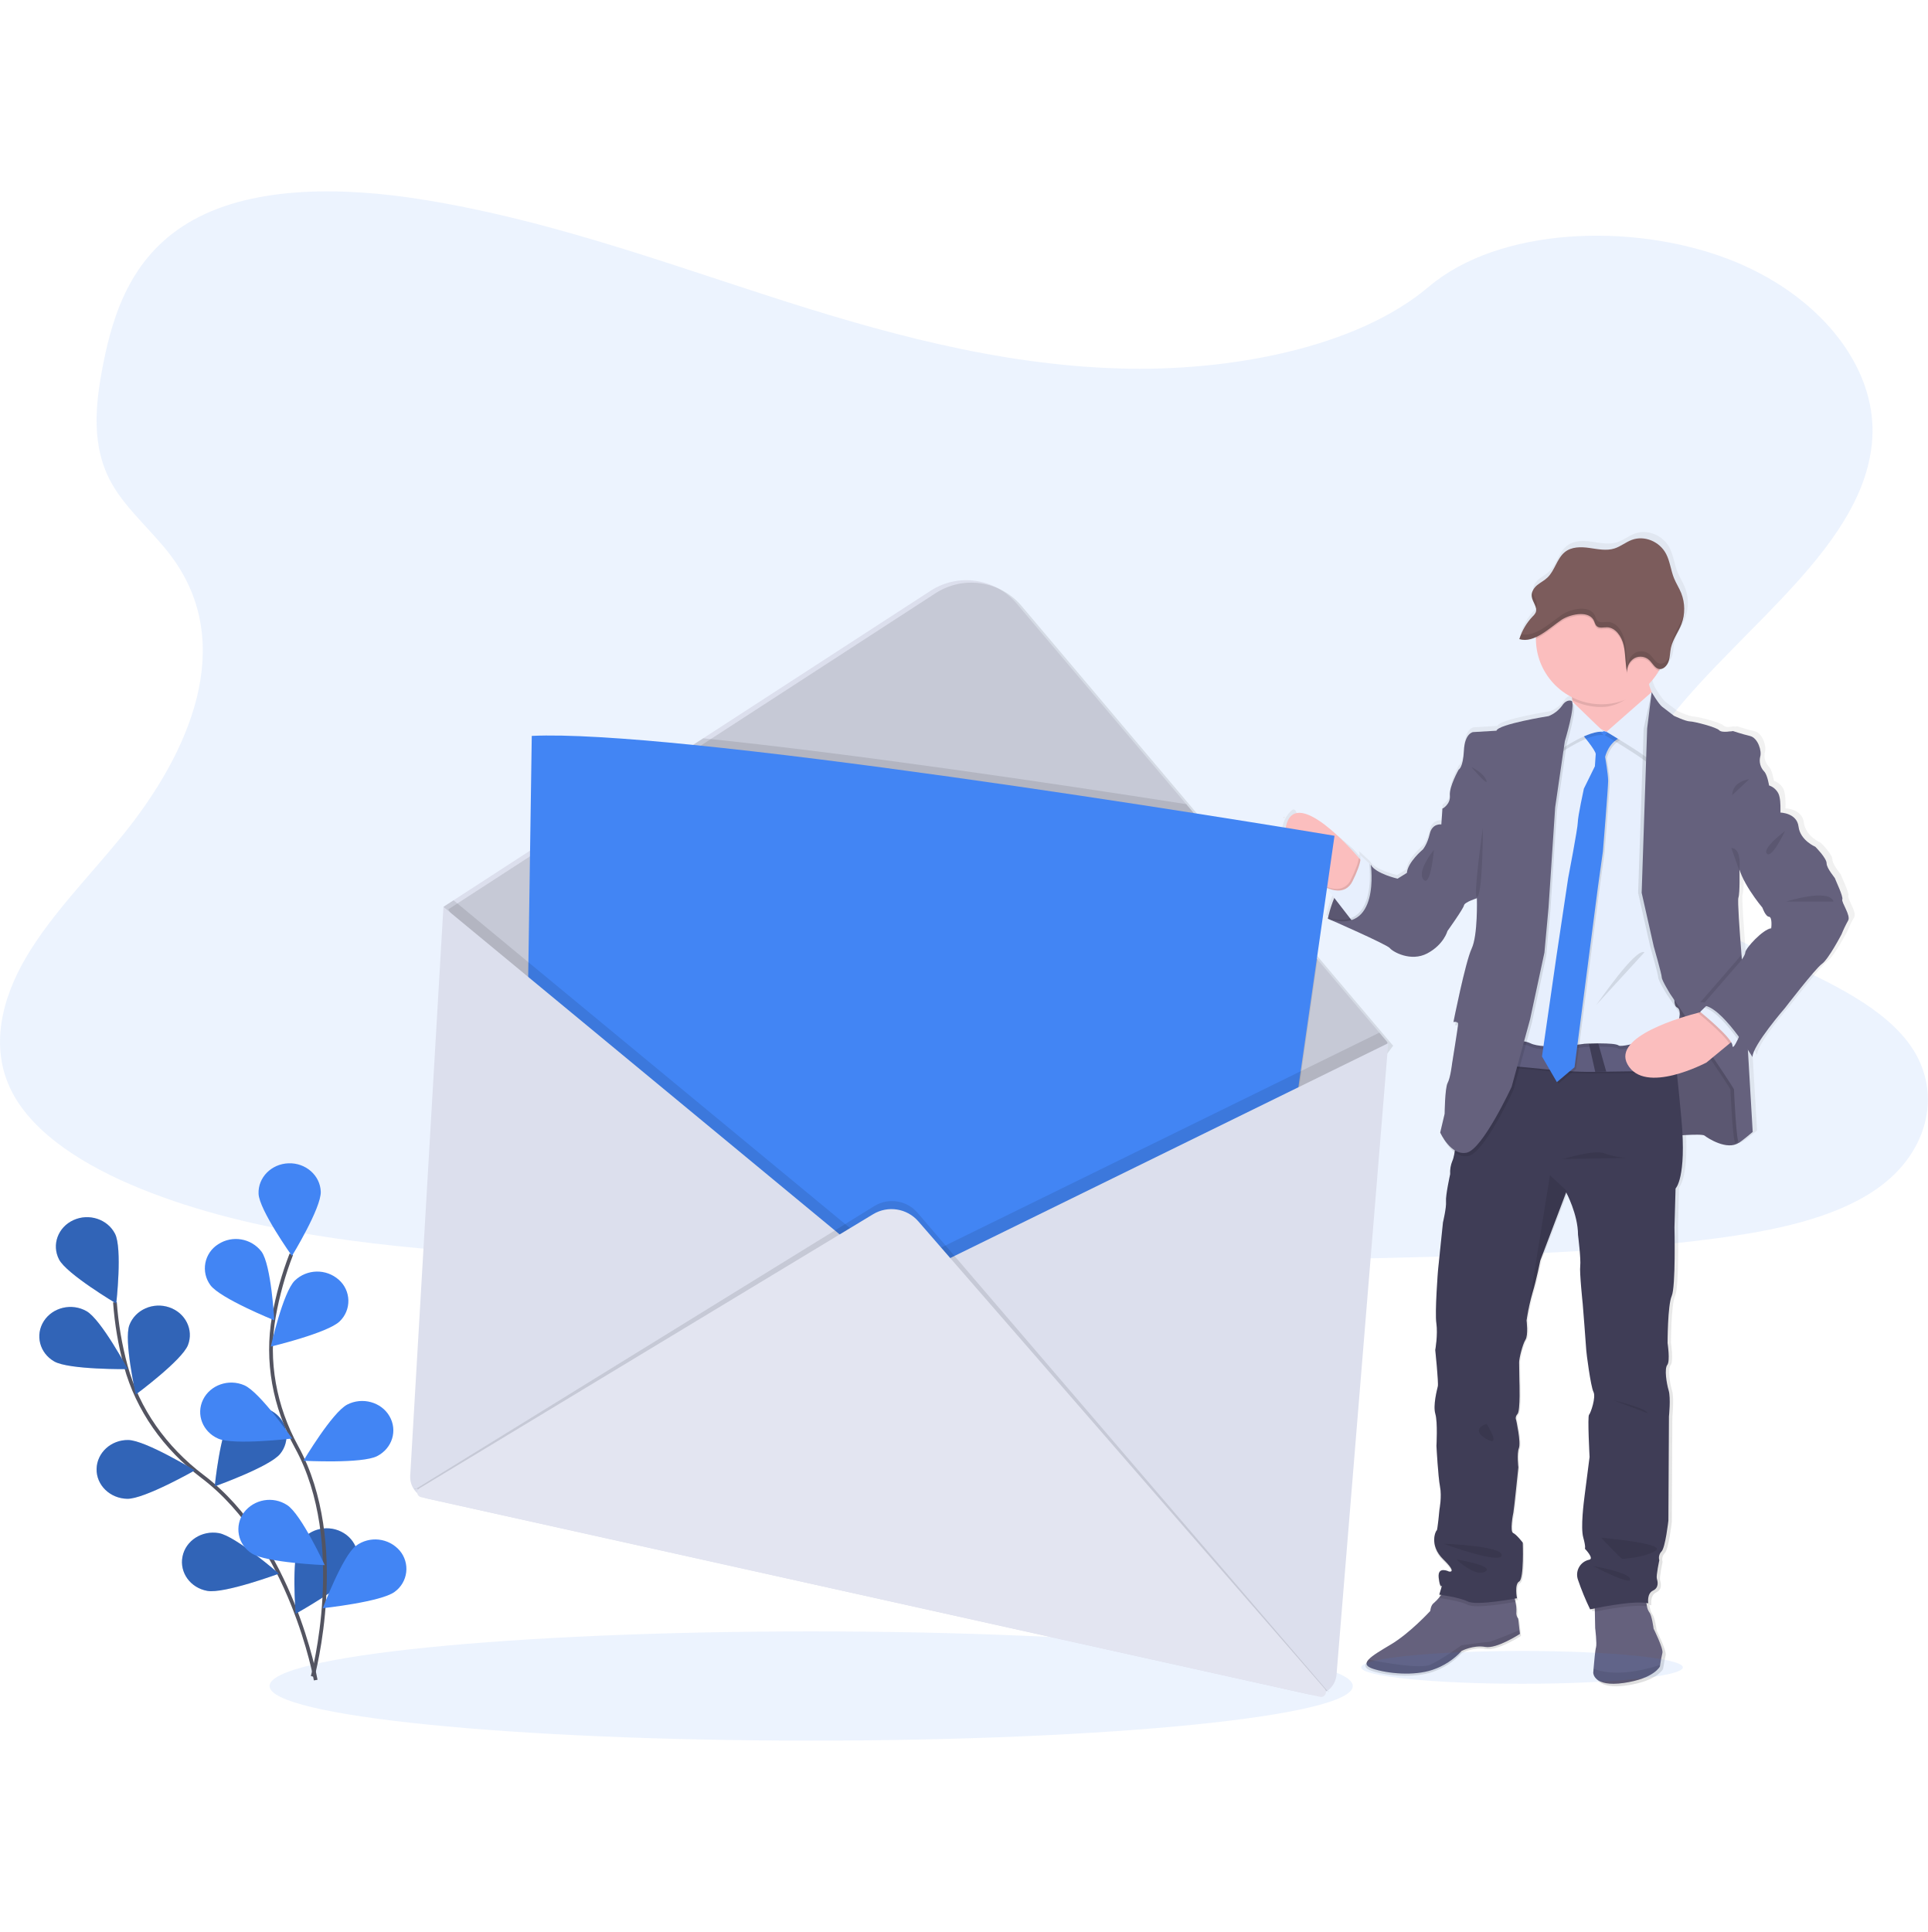
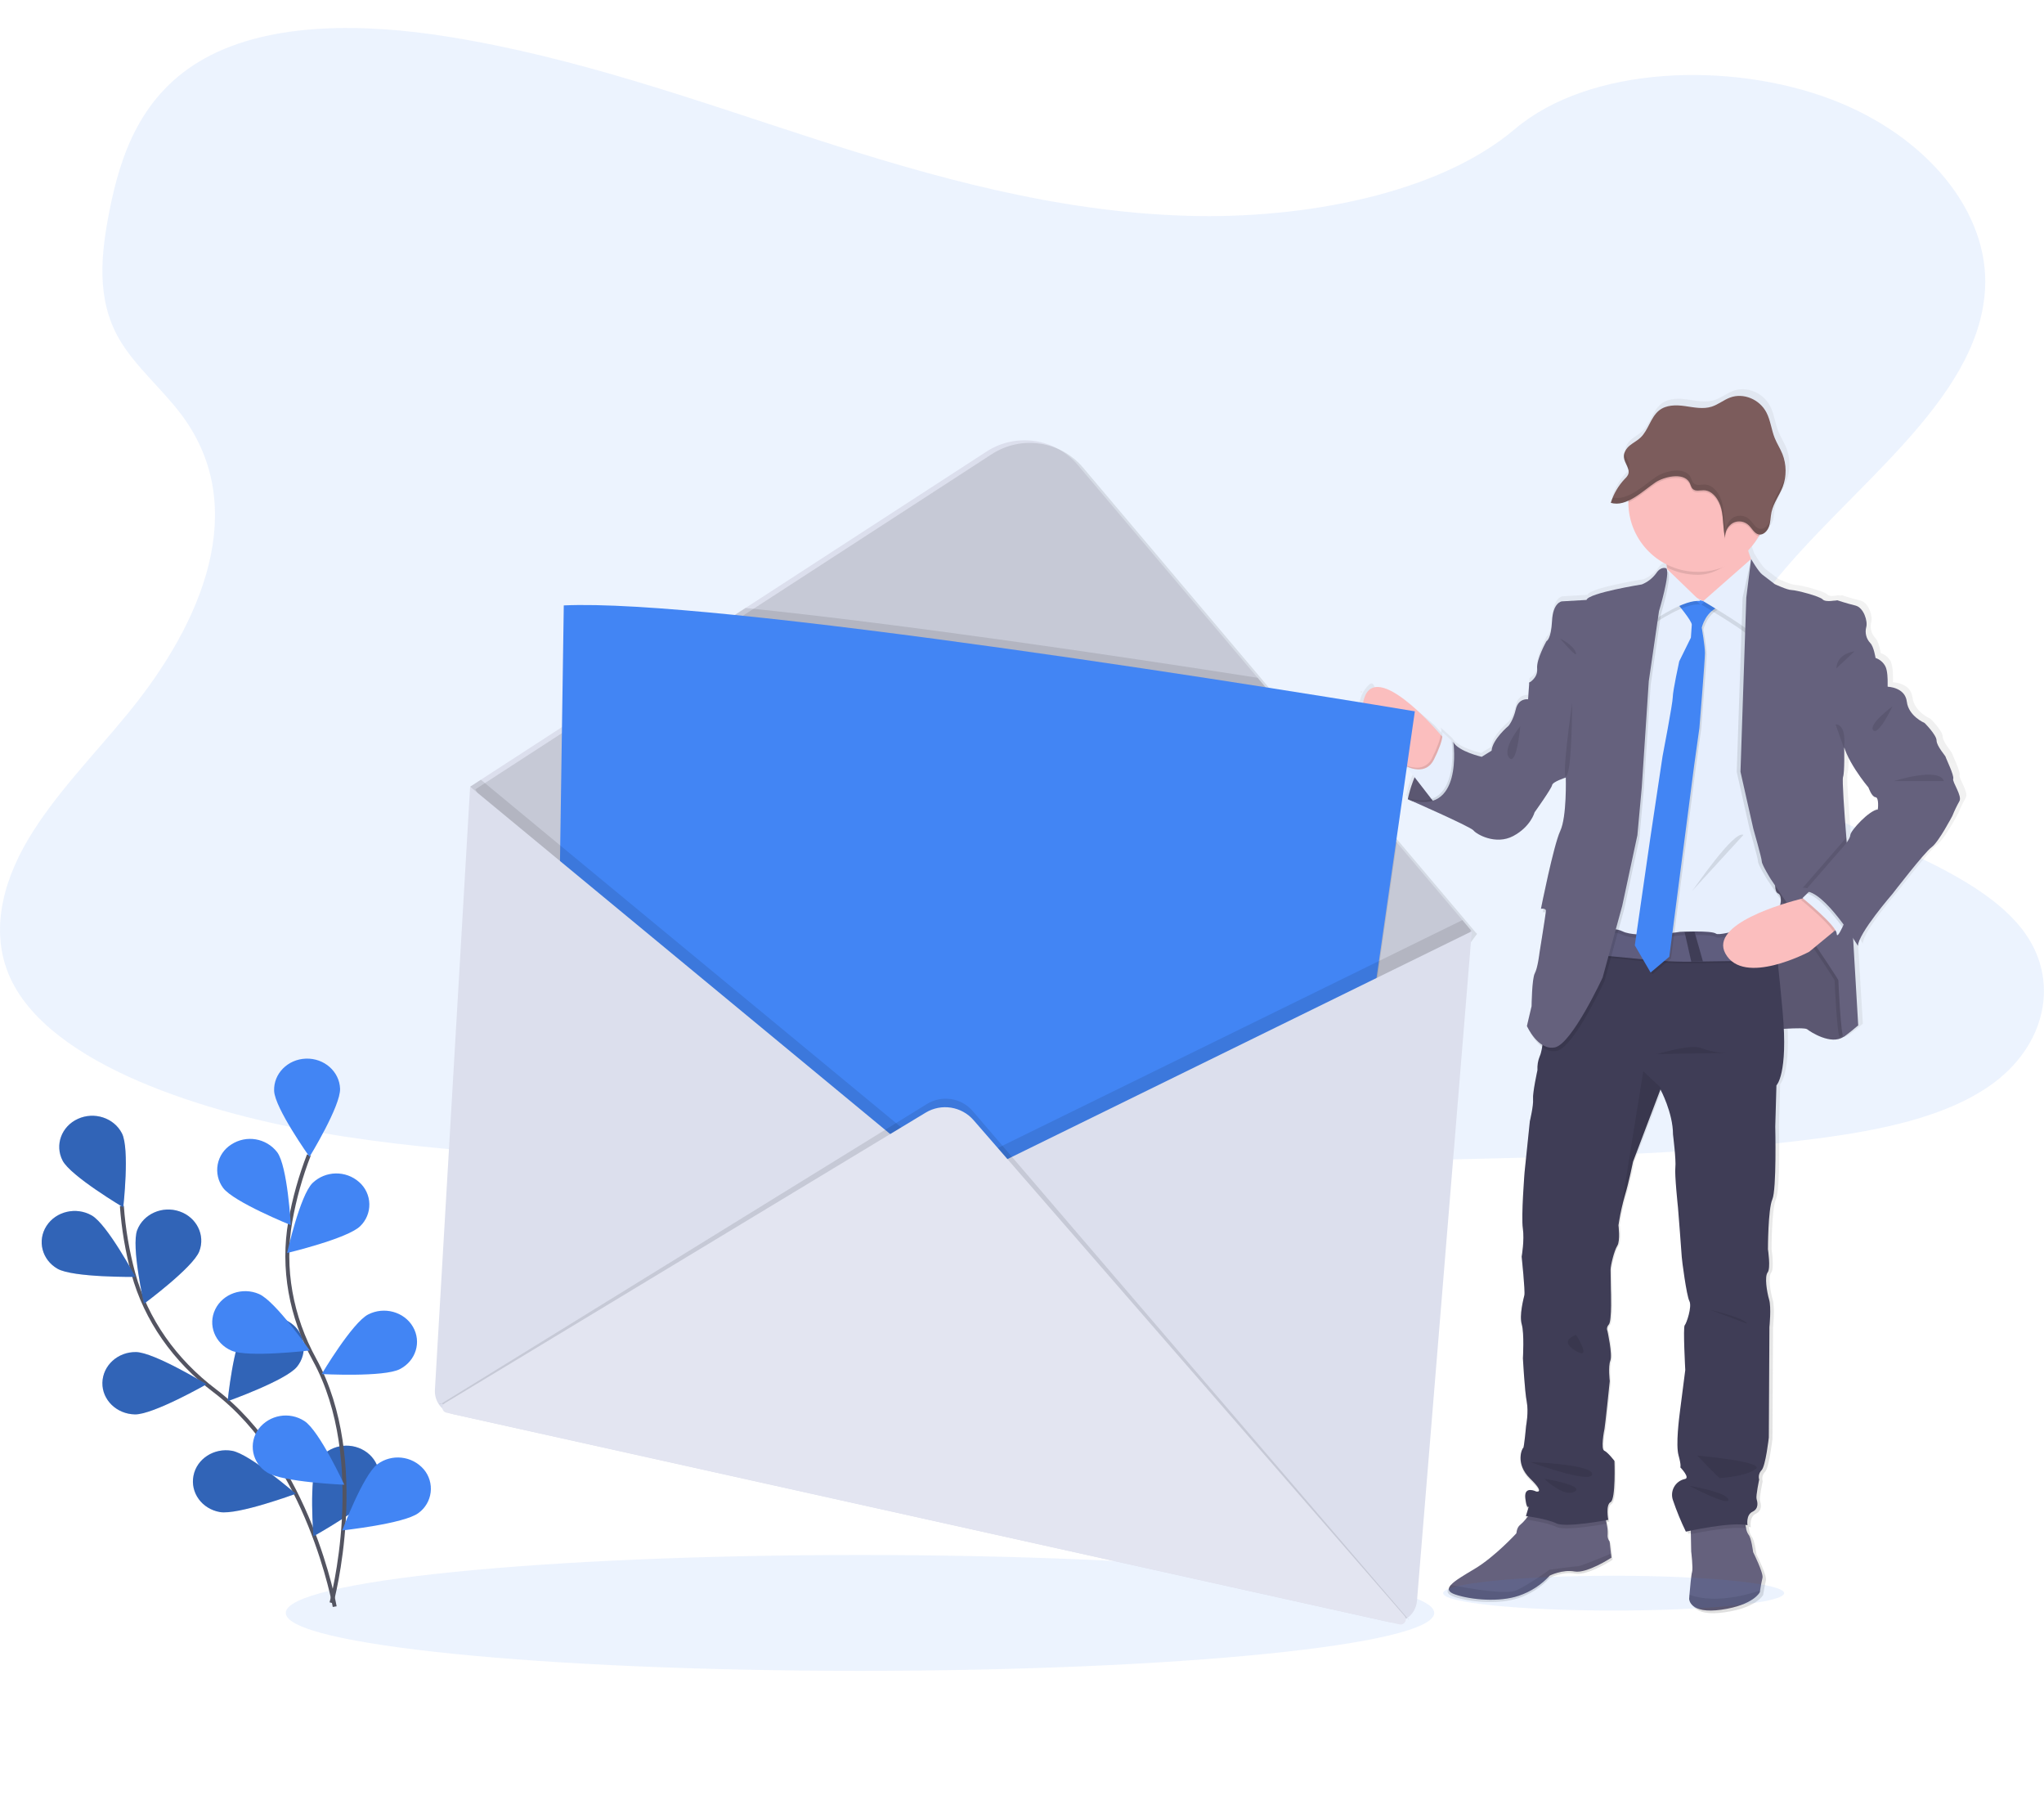
- <svg xmlns="http://www.w3.org/2000/svg" id="94c1f45f-2d92-458e-bbfe-f6c69da92e14" data-name="Layer 1" width="300" height="300.61" viewBox="0 0 1034.95 831.61">
+ <svg xmlns="http://www.w3.org/2000/svg" id="94c1f45f-2d92-458e-bbfe-f6c69da92e14" data-name="Layer 1" width="450" height="400" viewBox="0 30 1034.95 831.61">
  <defs>
    <linearGradient id="eb1b6581-0e6c-46f0-8ed9-49203ffc7122" x1="924.49" y1="836.62" x2="924.49" y2="217.05" gradientUnits="userSpaceOnUse">
      <stop offset="0" stop-color="gray" stop-opacity="0.25" />
      <stop offset="0.54" stop-color="gray" stop-opacity="0.12" />
      <stop offset="1" stop-color="gray" stop-opacity="0.1" />
    </linearGradient>
  </defs>
  <path d="M683.84,129.27C617.49,127.36,554.3,109.52,494,90S373.84,48.89,309.08,38.55c-41.65-6.65-89.28-7.59-122.84,11C153.94,67.44,143.51,98.33,137.9,127c-4.23,21.56-6.71,44.26,4.86,64.44,8,14,22.29,25.79,32.15,39.21,34.3,46.71,10.06,104.3-27.12,149.9-17.44,21.39-37.67,41.8-51.13,64.57S77,494,88.75,517.2c11.67,23,39.48,40.31,69.61,52.48,61.19,24.7,133.3,31.77,203.61,35.78,155.64,8.86,312.12,5,468.18,1.18,57.75-1.42,115.76-2.86,172.58-10.3,31.55-4.13,64.12-10.68,87-26.5,29.08-20.08,36.28-54.09,16.8-79.27-32.68-42.24-123-52.73-145.89-98.06-12.58-24.95.34-52.75,18.61-75.89,39.2-49.64,104.91-93.19,108.37-149.93,2.37-39-29.21-78-78.05-96.44-51.19-19.33-122.18-16.9-160,15.1C810.76,118.29,742.42,131,683.84,129.27Z" transform="translate(-82.53 -34.2)" fill="#4285f4" opacity="0.1" />
  <ellipse cx="435.45" cy="802.29" rx="290.75" ry="29.32" fill="#4285f4" opacity="0.1" />
  <path d="M252,833.31S239.1,760.22,191.22,724c-20.09-15.2-34.79-35.87-41.21-59.41a179.25,179.25,0,0,1-5.78-34.1" transform="translate(-82.53 -34.2)" fill="none" stroke="#535461" stroke-miterlimit="10" stroke-width="2" />
  <path d="M114.21,607.49c4,7.83,30.73,23.68,30.73,23.68s3.36-29.61-.67-37.45-14-11.11-22.32-7.31S110.18,599.65,114.21,607.49Z" transform="translate(-82.53 -34.2)" fill="#4285f4" />
  <path d="M111.66,662.28c7.9,4.51,39.44,4.11,39.44,4.11S136.87,639.81,129,635.3s-18.16-2.13-22.94,5.32S103.77,657.77,111.66,662.28Z" transform="translate(-82.53 -34.2)" fill="#4285f4" />
  <path d="M150.87,736c9.22.13,36.23-15.25,36.23-15.25s-26.49-16.16-35.72-16.3-16.82,6.82-17,15.53S141.64,735.84,150.87,736Z" transform="translate(-82.53 -34.2)" fill="#4285f4" />
  <path d="M193.83,785.43c9.06,1.61,38.44-9.25,38.44-9.25S209.05,756,200,754.42s-17.8,4-19.5,12.6S184.76,783.83,193.83,785.43Z" transform="translate(-82.53 -34.2)" fill="#4285f4" />
  <path d="M183.44,653.45c-3.15,8.19-28,26.55-28,26.55s-6.58-29.12-3.43-37.31,12.74-12.42,21.41-9.45S186.59,645.27,183.44,653.45Z" transform="translate(-82.53 -34.2)" fill="#4285f4" />
  <path d="M232.91,711.89c-5.6,6.93-35.12,17.43-35.12,17.43s3-29.65,8.56-36.57a17.38,17.38,0,0,1,23.42-3A15.2,15.2,0,0,1,232.91,711.89Z" transform="translate(-82.53 -34.2)" fill="#4285f4" />
  <path d="M272.73,774.92c-4.28,7.72-31.49,22.78-31.49,22.78s-2.39-29.69,1.89-37.41,14.37-10.7,22.55-6.66S277,767.2,272.73,774.92Z" transform="translate(-82.53 -34.2)" fill="#4285f4" />
  <path d="M114.21,607.49c4,7.83,30.73,23.68,30.73,23.68s3.36-29.61-.67-37.45-14-11.11-22.32-7.31S110.18,599.65,114.21,607.49Z" transform="translate(-82.53 -34.2)" opacity="0.25" />
  <path d="M111.66,662.28c7.9,4.51,39.44,4.11,39.44,4.11S136.87,639.81,129,635.3s-18.16-2.13-22.94,5.32S103.77,657.77,111.66,662.28Z" transform="translate(-82.53 -34.2)" opacity="0.25" />
  <path d="M150.87,736c9.22.13,36.23-15.25,36.23-15.25s-26.49-16.16-35.72-16.3-16.82,6.82-17,15.53S141.64,735.84,150.87,736Z" transform="translate(-82.53 -34.2)" opacity="0.25" />
  <path d="M193.83,785.43c9.06,1.61,38.44-9.25,38.44-9.25S209.05,756,200,754.42s-17.8,4-19.5,12.6S184.76,783.83,193.83,785.43Z" transform="translate(-82.53 -34.2)" opacity="0.25" />
  <path d="M183.44,653.45c-3.15,8.19-28,26.55-28,26.55s-6.58-29.12-3.43-37.31,12.74-12.42,21.41-9.45S186.59,645.27,183.44,653.45Z" transform="translate(-82.53 -34.2)" opacity="0.25" />
  <path d="M232.91,711.89c-5.6,6.93-35.12,17.43-35.12,17.43s3-29.65,8.56-36.57a17.38,17.38,0,0,1,23.42-3A15.2,15.2,0,0,1,232.91,711.89Z" transform="translate(-82.53 -34.2)" opacity="0.25" />
  <path d="M272.73,774.92c-4.28,7.72-31.49,22.78-31.49,22.78s-2.39-29.69,1.89-37.41,14.37-10.7,22.55-6.66S277,767.2,272.73,774.92Z" transform="translate(-82.53 -34.2)" opacity="0.25" />
  <path d="M250.38,831.39s19.57-71.76-8.65-123.2c-11.84-21.58-16.41-46.1-12.17-70.08a180,180,0,0,1,9.35-33.38" transform="translate(-82.53 -34.2)" fill="none" stroke="#535461" stroke-miterlimit="10" stroke-width="2" />
  <path d="M221.33,572.22c.32,8.7,17.93,33.41,17.93,33.41s15.78-25.79,15.46-34.5-8.05-15.52-17.27-15.22S221,563.51,221.33,572.22Z" transform="translate(-82.53 -34.2)" fill="#4285f4" />
  <path d="M195.49,621.34c5.28,7.14,34.28,18.84,34.28,18.84s-1.6-29.74-6.88-36.89a17.35,17.35,0,0,0-23.26-3.91A15.23,15.23,0,0,0,195.49,621.34Z" transform="translate(-82.53 -34.2)" fill="#4285f4" />
  <path d="M199.69,703.71c8.38,3.65,39.68-.07,39.68-.07s-17.29-24.92-25.67-28.57-18.3-.2-22.17,7.71S191.32,700.06,199.69,703.71Z" transform="translate(-82.53 -34.2)" fill="#4285f4" />
  <path d="M217.74,765.36c7.61,4.94,39.12,6.25,39.12,6.25s-12.58-27.31-20.18-32.24a17.33,17.33,0,0,0-23.23,4A15.23,15.23,0,0,0,217.74,765.36Z" transform="translate(-82.53 -34.2)" fill="#4285f4" />
  <path d="M264.9,640.73c-6.4,6.28-37,13.57-37,13.57s6.49-29.15,12.88-35.43a17.42,17.42,0,0,1,23.63-.44A15.16,15.16,0,0,1,264.9,640.73Z" transform="translate(-82.53 -34.2)" fill="#4285f4" />
  <path d="M285,713.08c-8.09,4.19-39.58,2.5-39.58,2.5s15.43-26,23.52-30.16,18.25-1.39,22.68,6.25S293.13,708.89,285,713.08Z" transform="translate(-82.53 -34.2)" fill="#4285f4" />
  <path d="M294.39,785.94c-7.23,5.42-38.57,8.78-38.57,8.78s10.56-28.07,17.79-33.49a17.38,17.38,0,0,1,23.47,2.55A15.19,15.19,0,0,1,294.39,785.94Z" transform="translate(-82.53 -34.2)" fill="#4285f4" />
  <path d="M1074.74,412.36c.6-1.64-3.9-10.73-3.9-11.18s-4.65-5.52-4.65-8.35-6.16-8.94-6.16-8.94-8.25-3.43-9.15-10.88-9.89-7.61-9.91-7.61h0s0-.68.06-1.71c0-2.32-.07-6.46-1.11-8.72a8.85,8.85,0,0,0-5.11-4.33s-.9-5.81-2.7-7.6A8.56,8.56,0,0,1,1030,335c.9-2.83-1.2-10-5.56-11s-9.3-2.68-9.3-2.68-.49.09-1.2.19l-.6-.19a26.78,26.78,0,0,1-3.16.39,3.85,3.85,0,0,1-2.54-.84c-1.51-1.64-13.67-4.77-15.92-4.77s-8.71-3-8.71-3l-6.44-4.92c-1.81-1.38-5.16-7-5.65-7.79l-.06-.11h0l0,0a27,27,0,0,1-1.36-3.92v0a35.44,35.44,0,0,0,5.58-7.67c.16-.29.3-.59.44-.88a3.59,3.59,0,0,0,1-.16c.13,0,.26-.1.39-.15a6.55,6.55,0,0,0,3.19-3.81h0c.11-.32.21-.65.29-1,0-.11,0-.23.07-.34s.1-.45.14-.68.05-.26.07-.38.07-.45.1-.68,0-.25,0-.37c0-.29.07-.57.11-.85h0a30.28,30.28,0,0,1,.47-3.15s0,0,0,0h0c.9-4,3.33-7.46,5.06-11.2h0c.25-.53.48-1.08.69-1.63s.42-1.2.59-1.81l.15-.56c.11-.44.21-.89.3-1.34,0-.2.08-.4.11-.6.1-.62.19-1.24.24-1.87A23.18,23.18,0,0,0,987,246.72c-1.13-2.8-2.8-5.32-3.94-8.12-1.73-4.24-2.18-9-4.29-13.08-3.53-6.78-11.85-10.17-18.69-7.62-3.27,1.21-6.1,3.57-9.41,4.63-4.44,1.41-9.18.35-13.77-.29s-9.67-.69-13.36,2.31c-4.25,3.45-5.42,9.94-9.41,13.73-1.67,1.59-3.76,2.61-5.53,4.08a9,9,0,0,0-2.77,3.79c0,.11-.07.21-.1.32s-.07.25-.1.38-.06.3-.08.45,0,.21,0,.31a5.33,5.33,0,0,0,0,.8h0a6.54,6.54,0,0,0,.13.75c0,.07,0,.14,0,.21s.12.41.19.62a.56.56,0,0,0,0,.12c.08.23.17.45.26.68l.15.34.12.28a17.38,17.38,0,0,1,1.39,3.46,3.91,3.91,0,0,1-.13,2.29,7,7,0,0,1-1.67,2.18,31,31,0,0,0-6.77,10.85c-.17.46-.34.92-.49,1.4v0l.21.05a8.52,8.52,0,0,0,1.31.29c.25,0,.5.06.76.08a11.75,11.75,0,0,0,3.06-.24c.25-.05.51-.11.76-.18a18.87,18.87,0,0,0,3-1.11c0,.3,0,.61,0,.91s0,.34,0,.51a35.47,35.47,0,0,0,19.69,31.71c0,.32.09.65.13,1s.07.54.1.81l-.4-.39s-2.71-1.34-5.26,2.53-7.35,5.67-7.35,5.67-27.32,4.32-28.37,7.9l-12.76.74s-4.51.6-5,10-2.85,10.29-2.85,10.29-5.25,9.24-4.8,14-4,7.16-4,7.16l-.6,8.49s-5-.74-6.31,5.07-3.75,8.5-3.75,8.5-8.26,6.86-8.71,12.67l-5.1,3.13s-11.86-2.68-14.56-7.45l-.83-.78a.75.75,0,0,1-.07-.12.28.28,0,0,0,0,.06c-1.78-1.68-5.54-5.18-5-4.38a3.64,3.64,0,0,1,.24,2.4l-.88-1-2.36-2.62s-19.17-18-30.43-19.38h0c-.15-.29-.87-3.12-2.79-1.35a15.65,15.65,0,0,0-.11,23l17.95,16.77.46.34,3.86,5c-.65,1.56-1.2,3.07-1.65,4.45,0,0,0,.09-.05.13-.09.3-.19.58-.28.86l-.09.3c-.08.28-.17.56-.25.82s-.09.33-.14.49,0,.19-.08.28c-.42,1.5-.7,2.65-.84,3.29l-1-.31,1,.42c0,.05,0,.11,0,.16l-.06.31.92.4c5.26,2.29,31.51,13.8,32.86,15.55,1.5,1.93,11.4,7.6,20.41,2.83s11-12.08,11-12.08,8.7-12.07,9-13.86,7.06-3.88,7.06-3.88.6,20-2.85,27.28-9.91,39.66-9.91,39.66a4.76,4.76,0,0,1,1.28-.08c-.24,1.17-.38,1.87-.38,1.87a4.46,4.46,0,0,1,1.59,0c-.48,3.68-3.24,20.76-3.24,20.76s-.9,7.75-2.4,10.43-1.65,16.7-1.65,16.7l-2.4,10.13a19.57,19.57,0,0,0,.91,1.75v0s2.58,5.72,6.91,8.93a18.3,18.3,0,0,1-1.21,4.64,16.07,16.07,0,0,0-1.2,7.15s-2.55,11.48-2.25,14.76-1.65,11.33-1.65,11.33L854.54,613s-1.8,22.51-.9,28.63-.61,14.45-.61,14.45,1.8,17.74,1.35,19.68-2.7,10.28-1.35,14.91.61,17.29.61,17.29.9,16.69,1.94,22.06-.3,12.23-.3,12.23-1,11.47-1.5,11.47-4.35,7.9,3.6,15.66,3,6.55,3,6.55-6.3-3.13-5.56,3.28c.72,6.1,1.71,4.51,1.8,4.34l-1.5,4.9,1,.15-.87,1a23.29,23.29,0,0,1-3,3.14c-1.81,1.34-2,4.32-2,4.32s-11.1,12.08-21.46,18.19c-5.45,3.22-10.15,5.94-12.2,8.19-1.85,2-1.55,3.66,2.29,4.93,8.11,2.68,22.36,4,32.57.6a38.06,38.06,0,0,0,15.91-10.29s6.46-3.28,12.77-2.09,18.91-7,18.91-7l-.23-2.12-.67-6.09a4.79,4.79,0,0,1-1.05-3.72,19.31,19.31,0,0,0-.53-5.36c-.1-.59-.22-1.18-.33-1.73l1.15-.21s-1.49-7.61,1.21-9.1,1.94-21,1.94-21-3.44-4.47-5.25-5.21-.15-10,.16-11.19,2.7-24.3,2.7-24.3-.9-7.3.3-10.43S897,694,897,694s-.9-1.49.76-3.28,1-17.74,1-17.74-.14-8.05-.14-10.14,1.8-9.69,3.45-12.22.6-10.44.6-10.44v0l.09-.59c0-.23.08-.51.14-.85l.13-.79A112.6,112.6,0,0,1,906,624.94c2-6.26,4.2-17.29,4.2-17.29l14-36.4.16-.43s6.45,11.93,6.45,23c0,0,1.65,13.27,1.2,16.85S933.34,631,933.34,631s1.95,24.15,1.95,25.2,2.4,19.68,3.91,22.51-1.51,11.48-2.41,12.37.3,22.81.3,22.81-2.25,17.29-2.7,20.87-2.25,17.3-.75,22.66.9,6.11.9,6.11,5.41,5.52,2.25,6a8.25,8.25,0,0,0-6,10.87,139.25,139.25,0,0,0,6.61,16s.93-.21,2.48-.52l0,1.77.18,8.88s1,8.5.45,10.44c-.44,1.42-1,8.1-1.33,11.59-.11,1.27-.17,2.12-.17,2.12s0,7.9,16.66,5.52,19.66-8.94,19.66-8.94,0-.31.12-.82c.25-1.51.79-4.71,1.23-6.49.6-2.39-4.8-13.12-4.8-13.12s-.9-7.3-2.41-8.94a7.92,7.92,0,0,1-1.2-3.13c-.14-.6-.26-1.23-.36-1.84a11,11,0,0,1,1.11.2s-.9-5.22,2.56-6.86,2.55-5.06,2.1-6.56,1.35-9.84,1.35-9.84a4.85,4.85,0,0,1,1.2-4.76c2.11-2.1,3.75-16.7,3.75-16.7l.3-56.35s1.06-10-.14-14-2.41-11.77-.76-13.86.15-11.77.15-11.77,0-20.43,2.26-25.49,1.5-37.12,1.5-37.12l.59-21s4.91-4.64,3.75-28.83c5.23-.33,11.13-.52,12,.2,1.65,1.35,12.31,8.2,18.61,3.88,1.35-.6,7.5-5.81,7.5-5.81l-2.64-44.7c1.65,2.49,2.65,4.15,2.65,4.15,0-6.26,17.71-26.54,17.71-26.54s16.51-21.31,20.11-23.85,10.66-15.95,10.66-15.95a64.65,64.65,0,0,1,3.61-7.45C1079.55,421.16,1074.14,414,1074.74,412.36ZM1036,428c-4.5.45-14,10.74-14.11,13-.07,1.18-1.07,2.76-2,4-.07-.9-.15-1.82-.22-2.75-1.06-13.17-2.21-29.22-1.69-30.78.91-2.68.6-14.75.6-14.75l0,0,.16-.23c3,9.35,12.43,20.38,12.43,20.38s1.65,4.77,3.6,4.92S1036,428,1036,428Z" transform="translate(-82.53 -34.2)" fill="url(#eb1b6581-0e6c-46f0-8ed9-49203ffc7122)" />
  <path d="M795.34,424.61s5.47-28.7,23.08-28.85l12.87,26.48-8.58,5.92S804.07,428.75,795.34,424.61Z" transform="translate(-82.53 -34.2)" fill="#65617d" />
  <path d="M831.29,422.24l-8.58,5.92s-13.12.42-22.5-1.89a26.92,26.92,0,0,1-4.87-1.66s0-.16.1-.46c0,0,0-.07,0-.11a64.76,64.76,0,0,1,3.33-10.54c.55-1.29,1.16-2.62,1.82-3.95,2.58-5,6.2-9.82,11.16-12.23a15.17,15.17,0,0,1,5.87-1.53l.52,0h.26l.28.59,4.35,8.94Z" transform="translate(-82.53 -34.2)" opacity="0.1" />
  <path d="M977.45,541.48s18.5-1.77,20.12-.44,12.13,8.13,18.35,3.84,2.07-19.23,2.07-19.82-.59-21.75-.59-21.75l-11.1-14.94-13.9-26.18L964,459.37l.74,41.58-.15,21.3Z" transform="translate(-82.53 -34.2)" fill="#65617d" />
  <path d="M977.45,541.48s18.5-1.77,20.12-.44,12.13,8.13,18.35,3.84,2.07-19.23,2.07-19.82-.59-21.75-.59-21.75l-11.1-14.94-13.9-26.18L964,459.37l.74,41.58-.15,21.3Z" transform="translate(-82.53 -34.2)" opacity="0.1" />
  <path d="M814.72,395s-1.48,18.05-12.72,18.34c0,0-3.19-1.92-7.48-5.12-9.88-7.39-25.55-21.6-21.22-34.82,6.21-18.93,36.39,16,36.39,16L812,392Z" transform="translate(-82.53 -34.2)" fill="#fbbebe" />
  <path d="M814.72,395s-1.48,18.05-12.72,18.34c0,0-3.19-1.92-7.48-5.12l-.95-1.23a14.79,14.79,0,0,0,6.16,1.66,8.33,8.33,0,0,0,8-5.07,63.51,63.51,0,0,0,3.11-7.16A20.87,20.87,0,0,0,812,392Z" transform="translate(-82.53 -34.2)" opacity="0.1" />
  <path d="M809.84,427.72l-2.53-3.26-8.52-11-4.34-5.61a14.62,14.62,0,0,0,6.16,1.66c2.83.07,6-1,8-5.06a64.62,64.62,0,0,0,3.11-7.17c1.4-4,1.38-6,.88-6.73s3.14,2.68,4.89,4.34l.06.06.82.77.3.6,4.29,8.57s0,.12,0,.36C823.38,408,824.83,425.27,809.84,427.72Z" transform="translate(-82.53 -34.2)" fill="#e7effd" />
  <path d="M898.46,808.51s-12.43,8.14-18.64,7-12.58,2.08-12.58,2.08a37.48,37.48,0,0,1-15.69,10.21c-10,3.4-24.1,2.06-32.09-.6-3.78-1.26-4.09-2.88-2.27-4.89,2-2.24,6.66-4.93,12-8.13,10.21-6.06,21.15-18,21.15-18s.15-3,1.93-4.28a23.06,23.06,0,0,0,3-3.12c1.59-1.88,3.08-3.84,3.08-3.84L894.91,786s.62,2.63,1.11,5.32a19.27,19.27,0,0,1,.51,5.33,4.82,4.82,0,0,0,1,3.69l.66,6Z" transform="translate(-82.53 -34.2)" fill="#65617d" />
  <path d="M974.94,818.72c-.44,1.77-1,4.94-1.21,6.43l-.13.82s-3,6.51-19.37,8.88-16.42-5.48-16.42-5.48.06-.84.16-2.11c.29-3.46.88-10.09,1.32-11.5.58-1.92-.45-10.36-.45-10.36l-.17-8.81-.13-6.12,27.23-2.82a49.4,49.4,0,0,0,.88,6.06,7.75,7.75,0,0,0,1.19,3.11c1.48,1.63,2.36,8.88,2.36,8.88S975.53,816.35,974.94,818.72Z" transform="translate(-82.53 -34.2)" fill="#65617d" />
  <path d="M894.91,786s.62,2.63,1.11,5.32c-3.95.73-21.21,3.72-25.52,1.63-4.89-2.37-15.39-3.7-15.39-3.7l.17-.6c1.59-1.88,3.08-3.84,3.08-3.84Z" transform="translate(-82.53 -34.2)" opacity="0.1" />
  <path d="M966.65,793.71c-6.9-1.17-22,1.66-28,2.88l-.13-6.12,27.23-2.82A49.4,49.4,0,0,0,966.65,793.71Z" transform="translate(-82.53 -34.2)" opacity="0.1" />
  <path d="M982,569.44l-.59,20.86s.74,31.81-1.48,36.84-2.22,25.3-2.22,25.3,1.48,9.61-.15,11.68-.44,9.76.74,13.76.15,13.91.15,13.91l-.3,55.92s-1.62,14.49-3.7,16.57a4.85,4.85,0,0,0-1.18,4.73s-1.77,8.28-1.33,9.77,1.33,4.88-2.07,6.5-2.52,6.81-2.52,6.81c-8.13-1.93-31.21,3.26-31.21,3.26a138.84,138.84,0,0,1-6.51-15.84,8.19,8.19,0,0,1,5.92-10.79c3.1-.45-2.22-5.92-2.22-5.92s.59-.74-.89-6.06.29-19,.74-22.5,2.66-20.71,2.66-20.71-1.18-21.74-.29-22.63,3.84-9.47,2.37-12.28-3.86-21.3-3.86-22.34-1.91-25-1.91-25-1.78-16.72-1.33-20.27-1.19-16.71-1.19-16.71c0-11-6.36-22.79-6.36-22.79l-.16.43L909.4,608.06s-2.22,10.94-4.14,17.15a112.18,112.18,0,0,0-2.89,12.85l-.13.79c0,.33-.1.61-.13.83l-.09.6v0s1,7.84-.6,10.36-3.4,10.06-3.4,12.13.15,10.06.15,10.06.59,15.83-1,17.61-.75,3.25-.75,3.25,2.66,12,1.48,15.09-.29,10.35-.29,10.35-2.37,22.94-2.66,24.12-1.93,10.36-.15,11.1,5.17,5.17,5.17,5.17.75,19.39-1.92,20.86-1.19,9-1.19,9-21.44,4.14-26.32,1.77-15.39-3.7-15.39-3.7l1.47-4.86c-.09.17-1.07,1.75-1.77-4.31-.73-6.36,5.48-3.26,5.48-3.26s4.88,1.19-3-6.5-4-15.54-3.55-15.54,1.49-11.38,1.49-11.38,1.33-6.81.29-12.14-1.92-21.9-1.92-21.9.74-12.57-.59-17.15.88-12.88,1.33-14.8S853,656.13,853,656.13s1.48-8.28.59-14.34.89-28.41.89-28.41l2.66-25.74s1.92-8,1.63-11.25S861,561.75,861,561.75a16,16,0,0,1,1.18-7.1c1.48-3,2.07-12.72,2.07-12.72l14.21-32.55,7-28.7,93.93-.89s.35,2.49.92,7,1.37,11.21,2.26,19.48c.82,7.51,1.72,16.34,2.59,26.17C988,563.82,982,569.44,982,569.44Z" transform="translate(-82.53 -34.2)" fill="#3f3d56" />
  <path d="M973.31,310.4l-21.9,23.38s-28.1-11.25-25.14-15.09c1.14-1.49,1-6.19.3-11.37-1-8.2-3.26-17.63-3.26-17.63s49.11-8,45,.29c-1.51,3-1.25,6.56-.31,9.83A37,37,0,0,0,973.31,310.4Z" transform="translate(-82.53 -34.2)" fill="#fbbebe" />
  <path d="M968.28,290c-1.51,3-2.23,3.32-1.29,6.59C960.57,303.46,952.4,311,942.24,311a35.06,35.06,0,0,1-15.67-3.67c-1-8.2-3.26-17.63-3.26-17.63S972.42,281.7,968.28,290Z" transform="translate(-82.53 -34.2)" opacity="0.1" />
  <path d="M977.46,274.89a35.22,35.22,0,0,1-70.43,0c0-.17,0-.34,0-.5a35.21,35.21,0,0,1,70.42.5Z" transform="translate(-82.53 -34.2)" fill="#fbbebe" />
  <path d="M982.55,507.18c-4.66,0-20.19.17-37.55.44h-.21l-5.73.1h-.18c-20.58.33-40.87-3.69-49-2.93-17.3,1.62,6.22-16,6.22-16a144.78,144.78,0,0,0,39.43,4l5-.26c15.72-.89,31.53-2.37,39.79-4.85C980.87,492.26,981.66,498.91,982.55,507.18Z" transform="translate(-82.53 -34.2)" opacity="0.1" />
  <path d="M982.55,506.29c-4.66,0-20.19.17-37.55.44h-.21l-5.73.1h-.18c-20.58.33-40.87-3.69-49-2.93-17.3,1.63,6.22-16,6.22-16a144.78,144.78,0,0,0,39.43,4l5-.26c15.72-.89,31.53-2.37,39.79-4.84C980.87,491.38,981.66,498,982.55,506.29Z" transform="translate(-82.53 -34.2)" fill="#5f5d7e" />
  <path d="M932.78,320.16l-27.22,12.73-21,162.43s12.42-5.62,19.53-2.07,29,.3,29,.3,16-.89,18.35.89S981.6,487,981.6,487s5-11.24,1.18-13S984,454.79,984,454.79L981.6,337.62l-4.74-15.09-12.72-7.69-13,10.35-6.21.89Z" transform="translate(-82.53 -34.2)" opacity="0.1" />
  <path d="M932.78,318.39l-27.22,12.72-21,162.44s12.42-5.62,19.53-2.07,29,.29,29,.29,16-.88,18.35.89,30.18-7.4,30.18-7.4,5-11.24,1.18-13S984,453,984,453L981.6,335.84l-4.74-15.08-12.72-7.7-13,10.36-6.21.89Z" transform="translate(-82.53 -34.2)" fill="#e7effd" />
  <path d="M932.33,325.93s7.84,9.32,7.7,11.25-.45,6.51-.45,6.51l-5.92,12s-3.25,14.94-3.25,18.05-5.18,30-5.18,30L919,445.17l-7.84,54.3,8,13.75,9.46-8,12.58-96.76,2.66-19.08s2.81-34.32,2.81-37.87-1.62-12.87-1.62-12.87,1.92-8.88,9.91-11-.59-.45-.59-.45l-4.59-3.69-4,1.62S934.7,321.79,932.33,325.93Z" transform="translate(-82.53 -34.2)" opacity="0.1" />
  <path d="M931.44,325.05s7.85,9.32,7.7,11.24-.45,6.51-.45,6.51l-5.91,12s-3.26,14.94-3.26,18.05-5.18,30-5.18,30l-6.21,41.42-7.84,54.3,8,13.76,9.47-8,12.57-96.75L943,388.51s2.81-34.32,2.81-37.87-1.62-12.87-1.62-12.87,1.92-8.88,9.91-10.95-.59-.44-.59-.44l-4.59-3.7-4,1.63S933.81,320.9,931.44,325.05Z" transform="translate(-82.53 -34.2)" fill="#4285f4" />
  <path d="M926.27,309.51s-1.19.89-1.48,6.81-4.44,19.23-4.44,19.23,15.39-10.65,23.08-9.47Z" transform="translate(-82.53 -34.2)" opacity="0.1" />
  <path d="M926.27,307.74s-1.19.88-1.48,6.8-4.44,19.23-4.44,19.23,15.39-10.65,23.08-9.46Z" transform="translate(-82.53 -34.2)" fill="#e7effd" />
  <path d="M968.28,304.78,944,326.08s20.42,12.13,23.08,15.09,5.32-29,5.32-29Z" transform="translate(-82.53 -34.2)" opacity="0.1" />
  <path d="M969.17,303l-24.26,21.31S965.32,336.44,968,339.4s5.32-29,5.32-29Z" transform="translate(-82.53 -34.2)" fill="#e7effd" />
  <path d="M927.15,309.51s-2.66-1.33-5.17,2.52a16.8,16.8,0,0,1-7.25,5.62s-26.93,4.29-28,7.84l-12.58.74s-4.44.59-4.88,9.91-2.81,10.21-2.81,10.21-5.18,9.17-4.73,13.9-4,7.11-4,7.11l18.49,48.08s.6,19.82-2.81,27.07-9.76,39.35-9.76,39.35,2.66-.59,2.51,1.18S863,504.2,863,504.2s-.89,7.69-2.37,10.36S859,531.12,859,531.12l-2.36,10.06s5.62,12.58,14.2,10.8,24.11-35.35,24.11-35.35l9.92-36.25,7.69-35.8,2.22-24.26,3.55-53.7,5.18-35.51S929.23,312,927.15,309.51Z" transform="translate(-82.53 -34.2)" opacity="0.1" />
  <path d="M926.27,307.74s-2.67-1.33-5.18,2.51a16.71,16.71,0,0,1-7.25,5.62s-26.92,4.29-28,7.84l-12.58.74s-4.43.6-4.88,9.92-2.81,10.2-2.81,10.2-5.18,9.18-4.73,13.91-4,7.1-4,7.1l18.5,48.08s.59,19.82-2.81,27.07-9.77,39.36-9.77,39.36,2.66-.6,2.52,1.18-3.26,21.15-3.26,21.15-.89,7.7-2.37,10.36-1.62,16.57-1.62,16.57l-2.37,10.06s5.62,12.57,14.2,10.8S894,514.85,894,514.85l9.91-36.24,7.69-35.8,2.22-24.27,3.55-53.7,5.18-35.5S928.34,310.25,926.27,307.74Z" transform="translate(-82.53 -34.2)" fill="#65617d" />
  <path d="M831.29,422.24l-8.58,5.92s-13.12.42-22.5-1.89l-4.77-2.12-1-.42,1,.31c4.95,1.47,8.82,1.44,11.85.42,12.14-4.09,10.8-24.14,10.33-28.67,0-.46-.08-.75-.1-.86a.28.28,0,0,1,0-.06l.07.12a6.62,6.62,0,0,0,.56.78c.17.19.35.39.54.58h0l4.29,8.57s0,.12,0,.36Z" transform="translate(-82.53 -34.2)" opacity="0.1" />
  <path d="M861,364.4l-4.15,1.18-.59,8.43s-4.88-.74-6.21,5-3.7,8.44-3.7,8.44-8.14,6.8-8.58,12.57l-5,3.11s-11.69-2.67-14.35-7.4c0,0,5.33,38.17-23.08,28.85,0,0,31.81,13.9,33.29,15.83s11.24,7.54,20.12,2.81,10.8-12,10.8-12,8.58-12,8.87-13.76,7-3.85,7-3.85l12.72-30.77Z" transform="translate(-82.53 -34.2)" fill="#65617d" />
  <path d="M964.88,322.53,969.17,303s1.92,6.36,3.85,7.84l6.36,4.89s6.36,2.95,8.58,2.95,14.2,3.11,15.68,4.74,7.4.44,7.4.44,4.88,1.63,9.17,2.66,6.36,8.14,5.47,11a8.53,8.53,0,0,0,2.07,8c1.78,1.78,2.67,7.55,2.67,7.55a8.66,8.66,0,0,1,5,4.29c1.48,3.25,1,10.35,1,10.35l-22,31.07s.29,12-.59,14.65,3.1,47.93,3.1,47.93l4.59,77.81s-6.07,5.18-7.4,5.77-2.66-27.51-2.66-28.55-34.17-51.19-34.17-51.19-4.59-7.39-4.59-9-4.29-16.57-4.29-16.57l-6.51-28.85Z" transform="translate(-82.53 -34.2)" opacity="0.1" />
  <path d="M1038.31,366c0,1,0,1.7,0,1.7l-22,31,0,0s.3,12-.58,14.64c-.52,1.55.61,17.47,1.66,30.55.74,9.43,1.44,17.38,1.44,17.38l1.95,33,2.63,44.8s-6.06,5.18-7.39,5.77-2.66-27.51-2.66-28.55-34.18-51.18-34.18-51.18-4.59-7.41-4.59-9-4.29-16.57-4.29-16.57l-6.5-28.85,2.95-88.17L969.17,303s3.7,6.37,5.62,7.84l6.36,4.88s6.36,3,8.58,3,14.21,3.1,15.69,4.73,7.39.44,7.39.44,4.88,1.63,9.17,2.66,6.37,8.14,5.48,11a8.51,8.51,0,0,0,2.07,8c1.77,1.77,2.66,7.54,2.66,7.54a8.7,8.7,0,0,1,5,4.3C1038.25,359.54,1038.35,363.65,1038.31,366Z" transform="translate(-82.53 -34.2)" fill="#65617d" />
  <path d="M857.48,760.14c.73,0,31.8,1.18,31.21,6.21S857.48,760.14,857.48,760.14Z" transform="translate(-82.53 -34.2)" opacity="0.1" />
  <path d="M864.43,768.57s20.86,3.4,15.38,6.51S864.43,768.57,864.43,768.57Z" transform="translate(-82.53 -34.2)" opacity="0.1" />
  <path d="M942,756.88s34.62,3,29.44,6.81-17.46,4.43-18,4.58S942,756.88,942,756.88Z" transform="translate(-82.53 -34.2)" opacity="0.1" />
  <path d="M937.81,772.12s19.23,3.25,19.82,7S937.81,772.12,937.81,772.12Z" transform="translate(-82.53 -34.2)" opacity="0.1" />
  <path d="M948.46,683.06s17.6,4.14,18.64,7Z" transform="translate(-82.53 -34.2)" opacity="0.1" />
  <path d="M880.55,695.78s-9.17,2.66-.29,8S880.55,695.78,880.55,695.78Z" transform="translate(-82.53 -34.2)" opacity="0.1" />
  <path d="M921.24,553.61c1,0,17.16-5.32,22.78-3A37.49,37.49,0,0,0,956.59,553Z" transform="translate(-82.53 -34.2)" opacity="0.1" />
  <path d="M923.31,570.47l-.16,1.47L909.4,608.06s-2.22,10.94-4.14,17.15a112.18,112.18,0,0,0-2.89,12.85l12.21-75.72Z" transform="translate(-82.53 -34.2)" opacity="0.1" />
  <path d="M944.79,506.73l-5.73.1h-.18l-3.36-14.91,5-.27Z" transform="translate(-82.53 -34.2)" fill="#3f3d56" />
  <path d="M1014.59,488.67l-3.69,3-12.29,10.13s-33.29,17.76-42.46.89c-8.08-14.86,29.66-25.47,38.75-27.78,1.23-.31,1.93-.47,1.93-.47Z" transform="translate(-82.53 -34.2)" fill="#fbbebe" />
  <path d="M872.42,343.24s6.51,3,8,7.1S872.42,343.24,872.42,343.24Z" transform="translate(-82.53 -34.2)" opacity="0.1" />
  <path d="M852.3,387.62s-9.47,11.54-5.62,16S852.3,387.62,852.3,387.62Z" transform="translate(-82.53 -34.2)" opacity="0.1" />
  <path d="M1021.54,349.75s-8.88.89-9.17,8.58Z" transform="translate(-82.53 -34.2)" opacity="0.1" />
  <path d="M939.29,471.06c.88-.89,21.3-31.07,26-28.4Z" transform="translate(-82.53 -34.2)" opacity="0.1" />
  <path d="M977.46,274.89a35,35,0,0,1-4.17,16.62l-.26-.05c-2.23-.47-3.39-3.07-5.1-4.69a6.93,6.93,0,0,0-8-1.12,8.13,8.13,0,0,0-3.92,7.59c-1.13-4.74-.77-9.77-1.87-14.52s-4.41-9.55-8.95-9.63c-2,0-4.23.71-5.65-.75-.85-.88-1-2.27-1.66-3.35-3.24-5.24-13.11-2.59-17.14.1s-8.7,7-13.71,9.3a35.21,35.21,0,0,1,70.42.5Z" transform="translate(-82.53 -34.2)" opacity="0.1" />
  <path d="M937.89,264.11c.64,1.07.81,2.46,1.66,3.34,1.41,1.47,3.7.71,5.65.75,4.54.08,7.85,4.88,8.95,9.63s.74,9.78,1.87,14.52a8.11,8.11,0,0,1,3.93-7.59,6.93,6.93,0,0,1,8,1.12c1.71,1.62,2.87,4.22,5.1,4.69s4.38-1.67,5.19-4,.75-4.93,1.28-7.37c1-4.61,4-8.4,5.68-12.79a23.17,23.17,0,0,0-.15-16.52c-1.11-2.78-2.76-5.28-3.89-8.05-1.7-4.22-2.14-9-4.22-13-3.48-6.73-11.68-10.09-18.43-7.56-3.21,1.2-6,3.54-9.27,4.59-4.37,1.41-9.05.35-13.57-.28s-9.53-.69-13.17,2.28c-4.19,3.43-5.33,9.87-9.27,13.63-1.65,1.58-3.7,2.59-5.44,4s-3.25,3.63-3,6c.26,3.06,3.26,5.84,2.15,8.68a7,7,0,0,1-1.64,2.17,30.93,30.93,0,0,0-7.16,12.18c7.91,2.48,16.48-6.25,22.68-10.38C924.79,261.52,934.65,258.86,937.89,264.11Z" transform="translate(-82.53 -34.2)" fill="#7c5c5c" />
  <path d="M1014.59,488.67l-3.69,3c-3.25-5.4-16.58-16.2-16.58-16.2l.58-.56c1.23-.31,1.93-.47,1.93-.47Z" transform="translate(-82.53 -34.2)" opacity="0.1" />
  <path d="M1018.14,483.19s-1.33,3.3-2.69,6.14-2.86,5.44-2.93,3.33c-.15-4.14-17.31-18.05-17.31-18.05l2.33-2.26,2.69-2.62Z" transform="translate(-82.53 -34.2)" fill="#e7effd" />
  <path d="M1018.73,461.29l1.95,33c-4.6-7.15-17.22-25.47-25.33-24.88L1015,446.8a26.81,26.81,0,0,0,2.26-2.89C1018,453.34,1018.73,461.29,1018.73,461.29Z" transform="translate(-82.53 -34.2)" opacity="0.1" />
  <path d="M1018.14,483.19s-1.33,3.3-2.69,6.14c-5.16-7.07-12.25-15.42-17.91-17l2.69-2.62Z" transform="translate(-82.53 -34.2)" opacity="0.1" />
  <path d="M1032.93,363.51l5.33,4.14s8.87.15,9.76,7.55,9,10.8,9,10.8,6.06,6.06,6.06,8.87,4.59,7.84,4.59,8.29,4.44,9.47,3.84,11.09,4.74,8.73,3.11,11.39a65.63,65.63,0,0,0-3.55,7.4s-6.95,13.32-10.5,15.83-19.83,23.67-19.83,23.67-17.45,20.12-17.45,26.33c0,0-17-28.4-27.08-27.66l19.68-22.64s3.4-3.69,3.55-5.91,9.47-12.43,13.91-12.87c0,0,.73-6.07-1.19-6.22s-3.55-4.88-3.55-4.88-13-15.38-13.17-25.15S1032.93,363.51,1032.93,363.51Z" transform="translate(-82.53 -34.2)" fill="#65617d" />
  <path d="M1040.77,377.56s-12.42,9.18-9.76,12.13S1040.77,377.56,1040.77,377.56Z" transform="translate(-82.53 -34.2)" opacity="0.1" />
  <path d="M1041.36,415.44s23.08-7.4,25.45,0Z" transform="translate(-82.53 -34.2)" opacity="0.1" />
  <path d="M898.46,808.51s-12.43,8.14-18.64,7-12.58,2.08-12.58,2.08a37.48,37.48,0,0,1-15.69,10.21c-10,3.4-24.1,2.06-32.09-.6-3.78-1.26-4.09-2.88-2.27-4.89,8.69,1.73,28.1,5.18,33.33,2.67,6.8-3.26,16.57-10.36,16.57-10.36s12.73-1.77,14.5-1.77c1.26,0,11.09-4.06,16.64-6.38Z" transform="translate(-82.53 -34.2)" opacity="0.1" />
  <path d="M973.73,825.15l-.13.82s-3,6.51-19.37,8.88-16.42-5.48-16.42-5.48.06-.84.16-2.11C943.17,829.23,954.51,831.43,973.73,825.15Z" transform="translate(-82.53 -34.2)" opacity="0.1" />
  <path d="M878.56,375.79s0,33.73-2.89,37.06S878.56,375.79,878.56,375.79Z" transform="translate(-82.53 -34.2)" opacity="0.1" />
  <path d="M1011.92,386.66l4.29,12.06S1017.92,386.88,1011.92,386.66Z" transform="translate(-82.53 -34.2)" opacity="0.1" />
  <g opacity="0.1">
    <path d="M907.32,257.35c1.08-2.78-1.76-5.5-2.13-8.48a5.56,5.56,0,0,0-.47,2.68c.19,2.24,1.84,4.33,2.28,6.41A4,4,0,0,0,907.32,257.35Z" transform="translate(-82.53 -34.2)" />
    <path d="M956.42,289.21c-1.06-4.66-.75-9.6-1.83-14.27s-4.41-9.55-8.94-9.63c-2,0-4.24.72-5.65-.74-.86-.88-1-2.28-1.67-3.35-3.24-5.25-13.1-2.59-17.14.1-6,4-14.36,12.43-22.12,10.53-.37.89-.71,1.8-1,2.73,7.91,2.48,16.48-6.25,22.68-10.38,4-2.68,13.9-5.34,17.14-.09.64,1.07.81,2.46,1.66,3.34,1.41,1.47,3.7.71,5.65.75,4.54.08,7.85,4.88,8.95,9.63s.74,9.78,1.87,14.52A8.16,8.16,0,0,1,956.42,289.21Z" transform="translate(-82.53 -34.2)" />
    <path d="M978.66,283.67c-.8,2.34-2.91,4.5-5.19,4s-3.39-3.07-5.09-4.7a7,7,0,0,0-8-1.11,8.06,8.06,0,0,0-3.93,7.16,7.76,7.76,0,0,1,3.49-4.28,6.93,6.93,0,0,1,8,1.12c1.71,1.62,2.87,4.22,5.1,4.69s4.38-1.67,5.19-4a20.21,20.21,0,0,0,.81-4.25A11.1,11.1,0,0,1,978.66,283.67Z" transform="translate(-82.53 -34.2)" />
    <path d="M985.62,263.51c-1.66,4.39-4.68,8.17-5.68,12.79-.2.93-.32,1.88-.43,2.84,1-4.6,4-8.37,5.67-12.75a22.81,22.81,0,0,0,1.37-6.13A22.39,22.39,0,0,1,985.62,263.51Z" transform="translate(-82.53 -34.2)" />
  </g>
  <circle cx="689.3" cy="336.07" r="0.36" fill="#e6e8ec" />
  <ellipse cx="817.04" cy="792.28" rx="86.34" ry="8.81" fill="#4285f4" opacity="0.1" />
  <path d="M582.08,248.59,320.57,418.25l170.66,307.8a11.91,11.91,0,0,0,7.6,5.8l154.63,37.72A11.92,11.92,0,0,0,667,763.16l76.7-159.35,84.06-112.37-199.48-236A35.35,35.35,0,0,0,582.08,248.59Z" transform="translate(-82.53 -34.2)" fill="#dcdfed" />
  <path d="M830.42,492.77l-.74,1-49.24,65.83-.89,1.19-33.19,44.37-65.6,136.31-1.84,3.81-9.26,19.23a11.92,11.92,0,0,1-13.56,6.41L501.47,733.18a11.89,11.89,0,0,1-7.6-5.8L479,700.61l-2.67-4.82L369,502.13l-.92-1.65-44.86-80.9,5.42-3.52,41.09-26.65.95-.62,86.53-56.14,5.46-3.54,122.05-79.19a35.34,35.34,0,0,1,46.22,6.84l91,107.7,4,4.8,66.05,78.14.36.43,33.21,39.28,4.18,4.95Z" transform="translate(-82.53 -34.2)" opacity="0.1" />
  <path d="M789.79,446.5l-8.06,56L779.3,519.4l-1.39,36-.11,2.81-7.23,188.1a11.93,11.93,0,0,1-14.51,11.17l-77.94-17.4-.84-.19L477.39,695.28l-3.67-.82L363.83,669.92l2.52-169.12.08-5.65.76-51.19.84-56.5,86.53-56.14,5.46-3.54c80.26,8.23,187,24.06,259.31,35.35l4,4.8,66,78.14Z" transform="translate(-82.53 -34.2)" opacity="0.1" />
  <path d="M798.92,380.1l-9.49,66-8.7,60.44L778.3,523.4l-1.39,36-7.34,190.91a11.93,11.93,0,0,1-14.51,11.17l-78.78-17.59L476.39,699.28,362.83,673.92l2.6-174.77.76-51.19.89-59.88.91-61.59c18.78-.89,49.68,1.12,86.57,4.83,82.6,8.29,195.2,25.06,268.82,36.61C768.46,375,798.92,380.1,798.92,380.1Z" transform="translate(-82.53 -34.2)" fill="#4285f4" />
  <path d="M823,485.78l-42.27,20.73L565,612.31,366.19,448,326,414.73l-5.42,3.52,44.86,80.9-2.6,174.77,113.56,25.36,14.84,26.77a11.89,11.89,0,0,0,7.6,5.8l154.63,37.72A11.92,11.92,0,0,0,667,763.16l9.26-19.23,78.78,17.59a11.93,11.93,0,0,0,14.51-11.17l7.34-190.91,50.13-67,.14-1.69Z" transform="translate(-82.53 -34.2)" opacity="0.1" />
  <path d="M320.57,418.25,302.74,723.58a11.92,11.92,0,0,0,9.31,12.33L785.57,841.06A11.92,11.92,0,0,0,800,830.39l27.75-338.95L565,620.31Z" transform="translate(-82.53 -34.2)" fill="#dcdfed" />
  <path d="M306,730.57,552,578.8a18.06,18.06,0,0,1,23,3.6L795.18,839.19c.8.92,1.19.26,0,0L306,730.57C304.6,730.26,304.78,731.3,306,730.57Z" transform="translate(-82.53 -34.2)" opacity="0.1" />
  <path d="M307.76,730.32,551.22,583.25a19.09,19.09,0,0,1,24.28,3.82L793.69,838a2.63,2.63,0,0,1-2.55,4.29L308.55,735.13A2.62,2.62,0,0,1,307.76,730.32Z" transform="translate(-82.53 -34.2)" fill="#e3e5f1" />
</svg>
